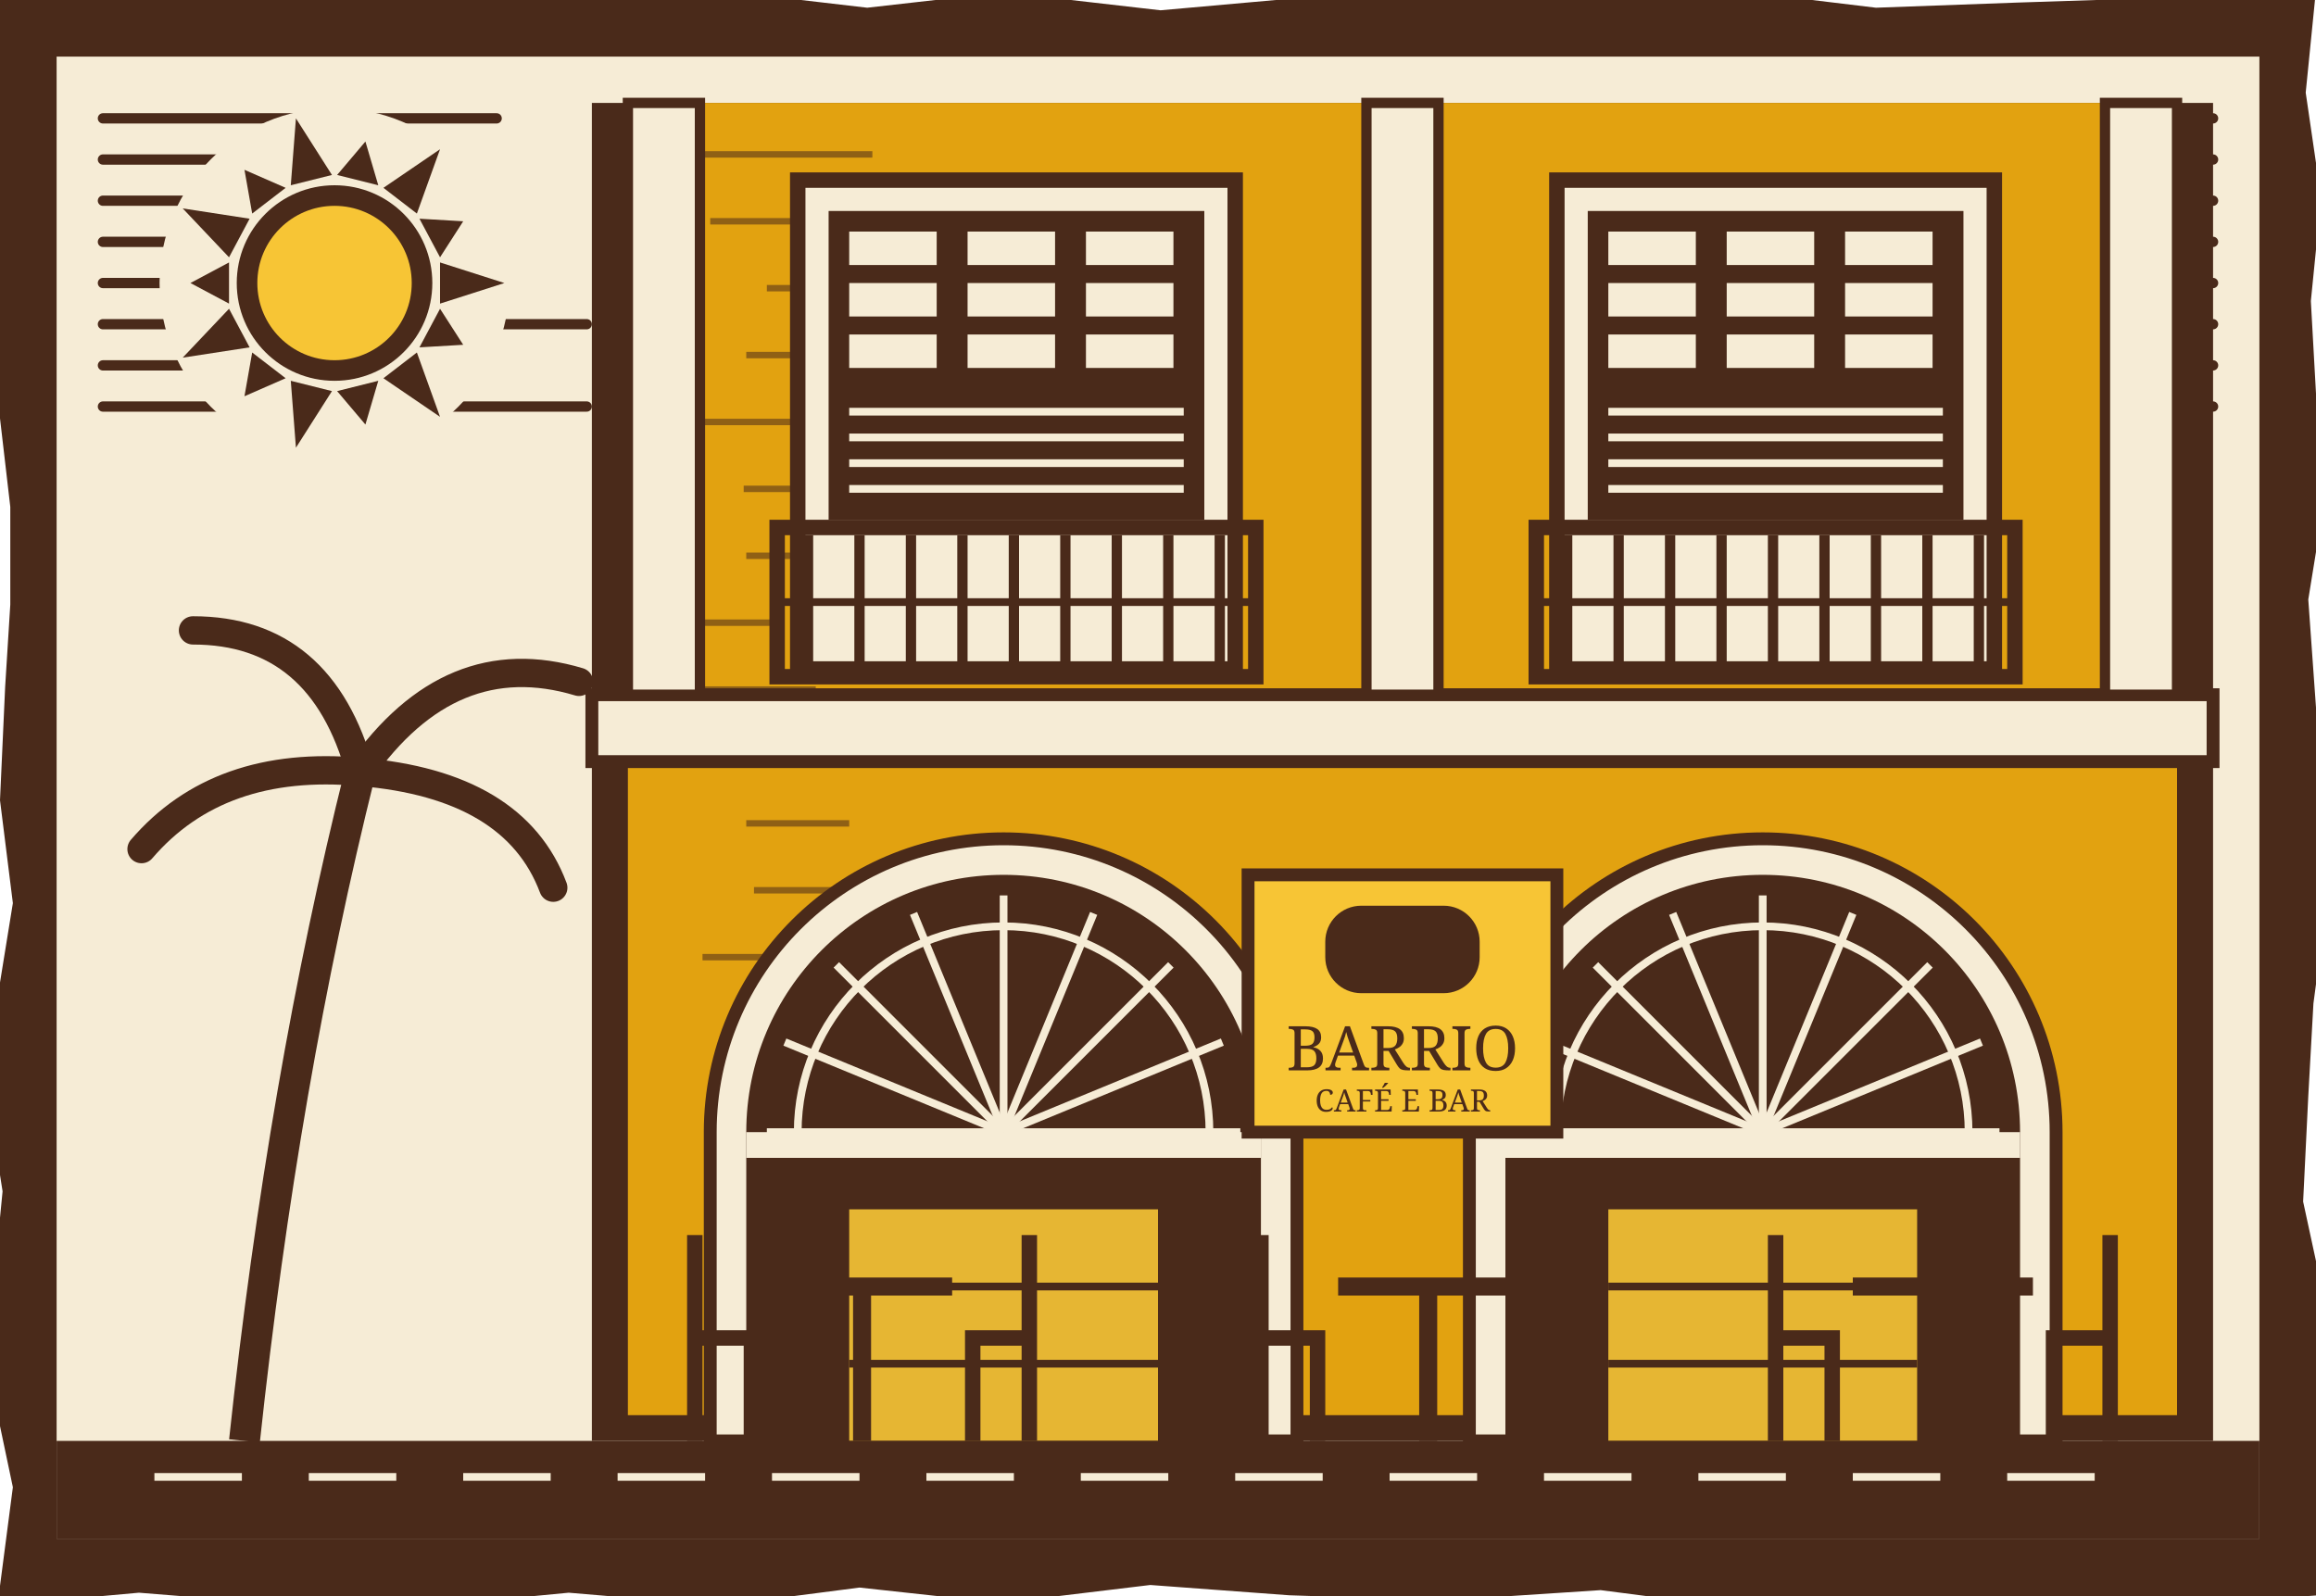
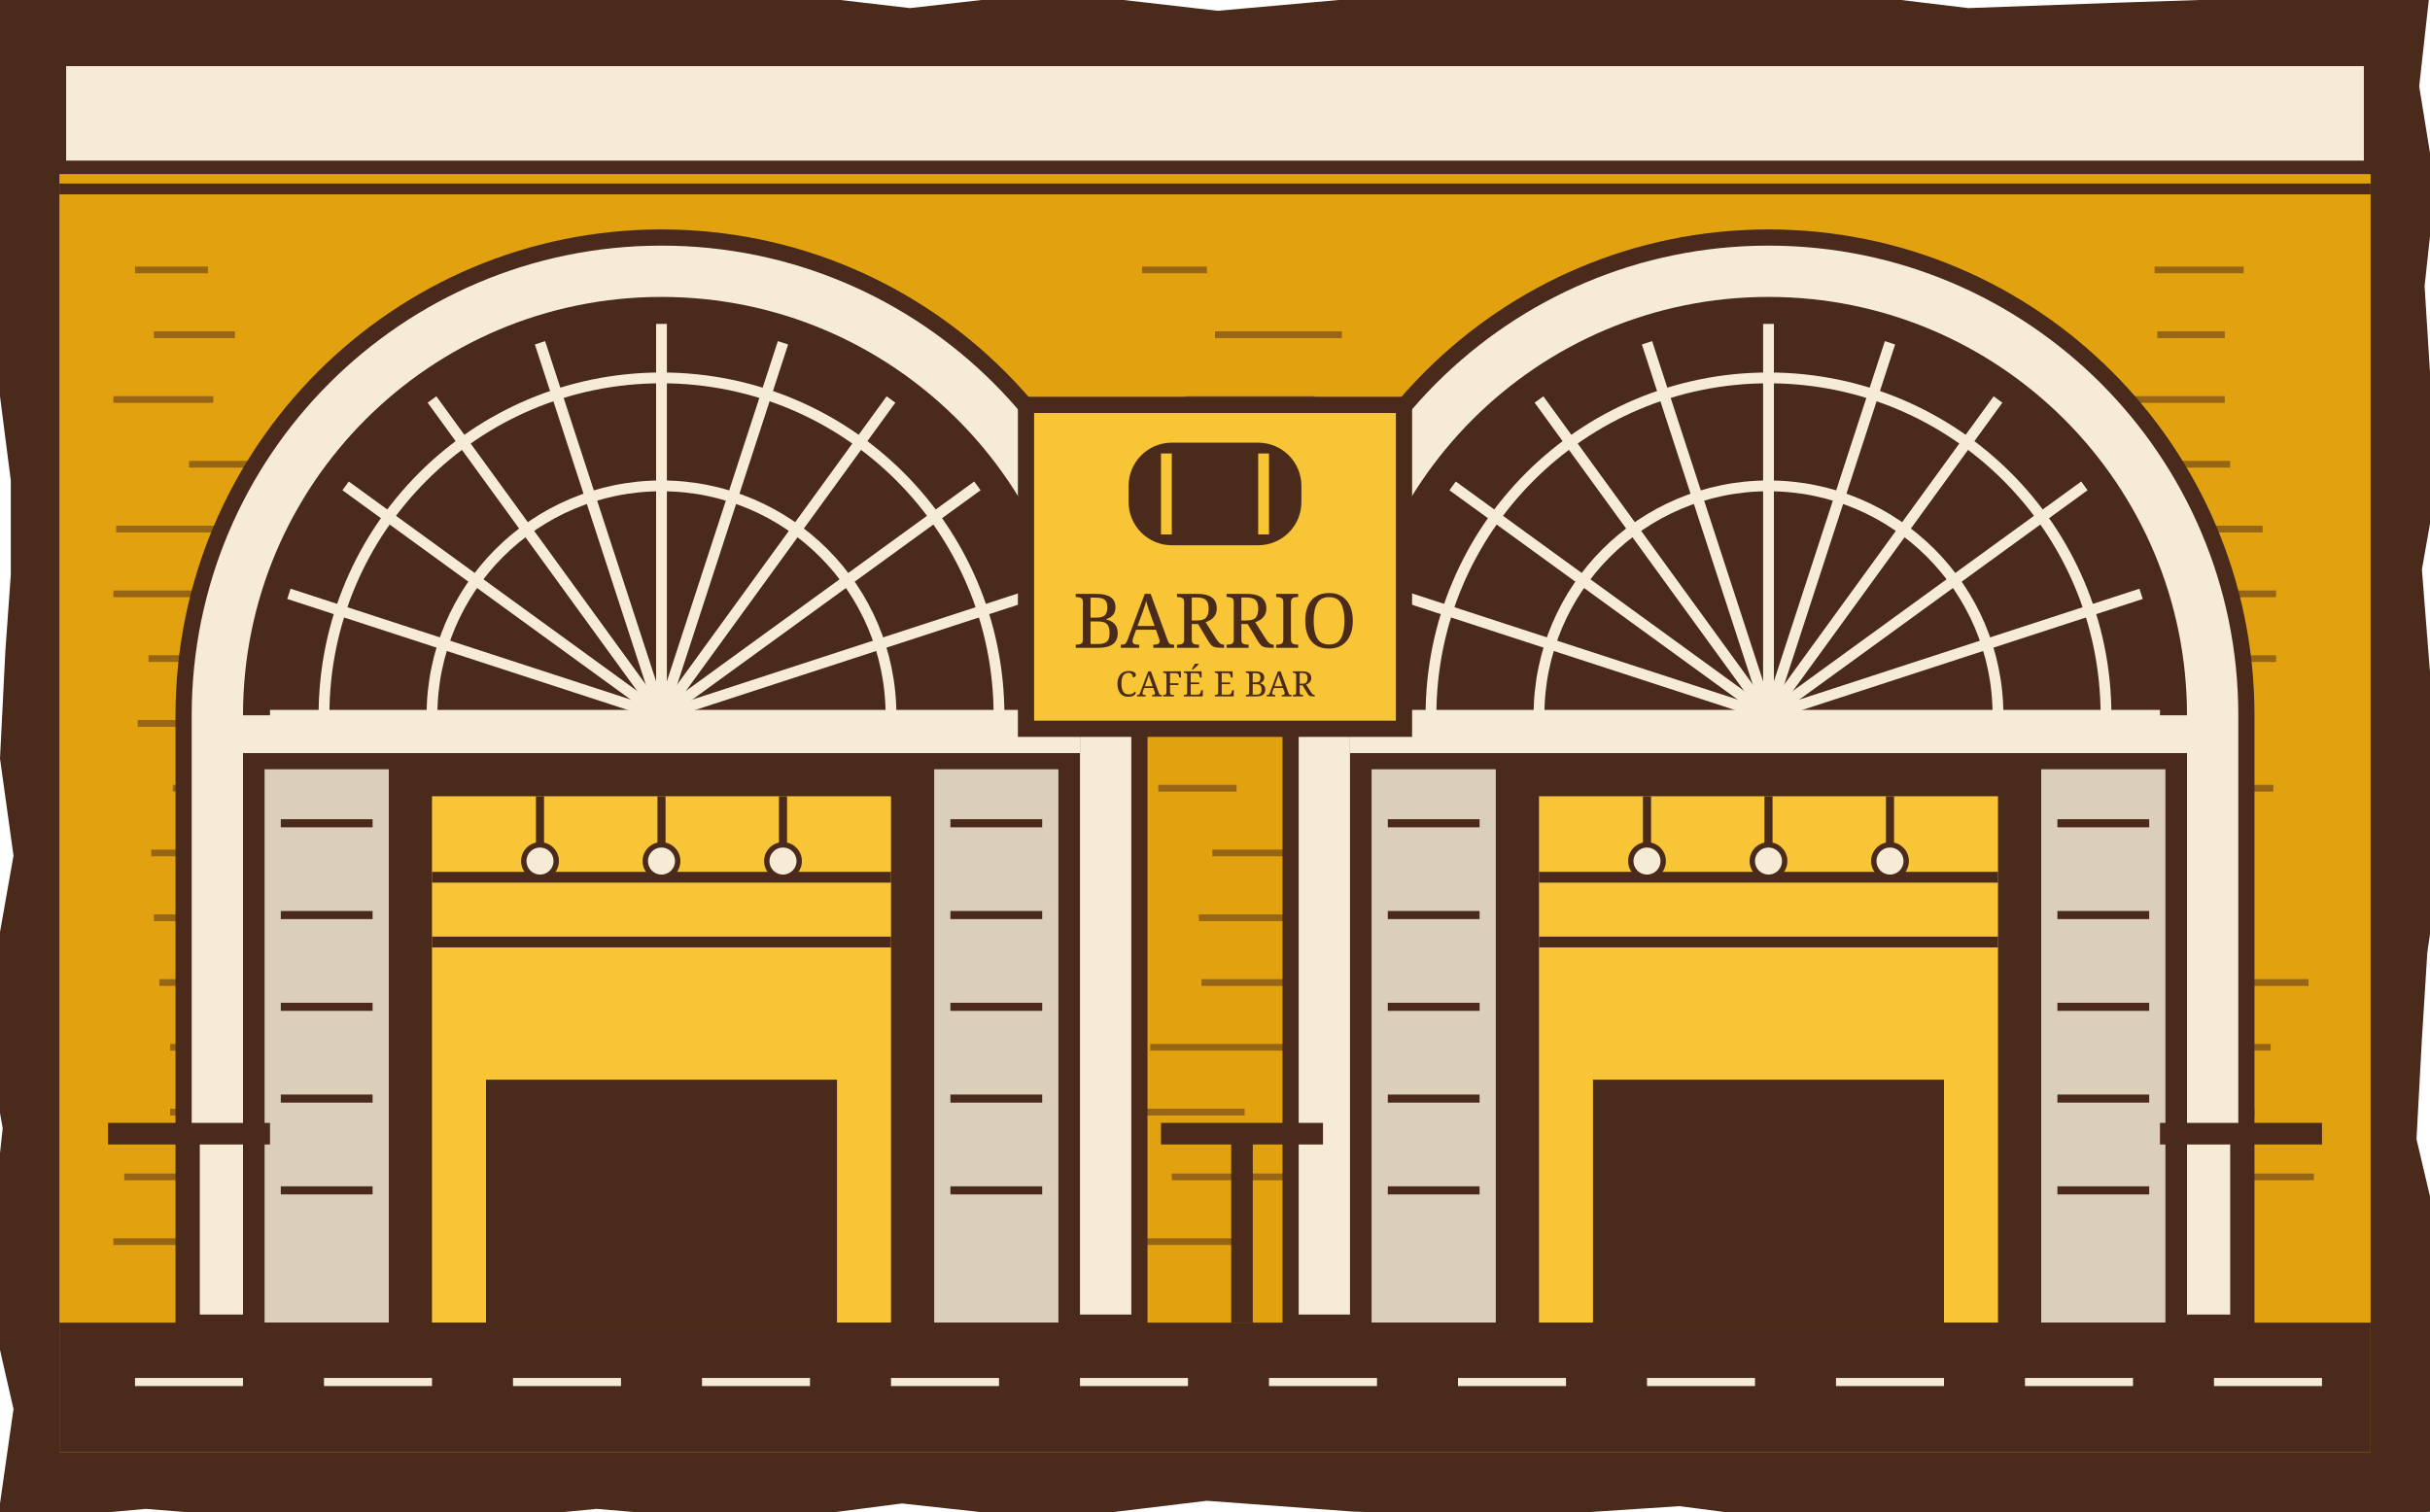
- <svg xmlns="http://www.w3.org/2000/svg" width="900" height="620" viewBox="0 0 900 620">
-   <polygon points="-2,-3 58,-4 113,-1 164,0 220,-1 277,-4 337,3 390,-3 451,4 507,-1 567,-5 622,-2 671,-4 729,3 784,1 845,-1 900,-4 896,36 902,77 898,117 900,153 903,196 897,233 900,275 902,308 905,345 899,390 897,426 895,467 903,504 904,541 902,582 901,620 847,624 787,622 727,622 676,625 622,618 561,622 501,620 447,616 389,623 334,617 280,624 221,619 169,624 116,624 54,619 -1,624 5,578 -3,540 -3,504 1,463 -5,425 -1,388 5,351 0,311 2,267 4,235 4,197 -1,154 -4,118 -4,73 -3,35" fill="#4a2a1a" />
-   <rect x="22" y="22" width="856" height="576" fill="#f6ecd6" />
-   <path d="M40 46 H193" stroke="#4a2a1a" stroke-width="4" stroke-linecap="round" />
-   <path d="M728 46 H860" stroke="#4a2a1a" stroke-width="4" stroke-linecap="round" />
-   <path d="M40 62 H156" stroke="#4a2a1a" stroke-width="4" stroke-linecap="round" />
-   <path d="M696 62 H860" stroke="#4a2a1a" stroke-width="4" stroke-linecap="round" />
-   <path d="M40 78 H150" stroke="#4a2a1a" stroke-width="4" stroke-linecap="round" />
-   <path d="M726 78 H860" stroke="#4a2a1a" stroke-width="4" stroke-linecap="round" />
-   <path d="M40 94 H169" stroke="#4a2a1a" stroke-width="4" stroke-linecap="round" />
-   <path d="M724 94 H860" stroke="#4a2a1a" stroke-width="4" stroke-linecap="round" />
-   <path d="M40 110 H162" stroke="#4a2a1a" stroke-width="4" stroke-linecap="round" />
-   <path d="M713 110 H860" stroke="#4a2a1a" stroke-width="4" stroke-linecap="round" />
-   <path d="M40 126 H228" stroke="#4a2a1a" stroke-width="4" stroke-linecap="round" />
-   <path d="M691 126 H860" stroke="#4a2a1a" stroke-width="4" stroke-linecap="round" />
-   <path d="M40 142 H159" stroke="#4a2a1a" stroke-width="4" stroke-linecap="round" />
-   <path d="M703 142 H860" stroke="#4a2a1a" stroke-width="4" stroke-linecap="round" />
-   <path d="M40 158 H228" stroke="#4a2a1a" stroke-width="4" stroke-linecap="round" />
-   <path d="M714 158 H860" stroke="#4a2a1a" stroke-width="4" stroke-linecap="round" />
-   <circle cx="130" cy="110" r="68" fill="#f6ecd6" />
-   <path d="M171 102 L196 110 L171 118Z" fill="#4a2a1a" />
-   <path d="M171 120 L180 134 L163 135Z" fill="#4a2a1a" />
-   <path d="M162 137 L171 162 L149 147Z" fill="#4a2a1a" />
-   <path d="M147 148 L142 165 L131 152Z" fill="#4a2a1a" />
-   <path d="M129 152 L115 174 L113 148Z" fill="#4a2a1a" />
-   <path d="M111 147 L95 154 L98 137Z" fill="#4a2a1a" />
-   <path d="M97 135 L71 139 L89 120Z" fill="#4a2a1a" />
-   <path d="M89 118 L74 110 L89 102Z" fill="#4a2a1a" />
-   <path d="M89 100 L71 81 L97 85Z" fill="#4a2a1a" />
-   <path d="M98 83 L95 66 L111 73Z" fill="#4a2a1a" />
-   <path d="M113 72 L115 46 L129 68Z" fill="#4a2a1a" />
-   <path d="M131 68 L142 55 L147 72Z" fill="#4a2a1a" />
-   <path d="M149 73 L171 58 L162 83Z" fill="#4a2a1a" />
-   <path d="M163 85 L180 86 L171 100Z" fill="#4a2a1a" />
-   <circle cx="130" cy="110" r="38" fill="#4a2a1a" />
-   <circle cx="130" cy="110" r="30" fill="#f7c535" />
-   <path d="M95 560 Q110 420 140 300" stroke="#4a2a1a" stroke-width="12" fill="none" />
-   <path d="M140 300 q-55 -5 -85 30" stroke="#4a2a1a" stroke-width="11" fill="none" stroke-linecap="round" />
-   <path d="M140 300 q-15 -55 -65 -55" stroke="#4a2a1a" stroke-width="11" fill="none" stroke-linecap="round" />
-   <path d="M140 300 q35 -50 85 -35" stroke="#4a2a1a" stroke-width="11" fill="none" stroke-linecap="round" />
-   <path d="M140 300 q60 5 75 45" stroke="#4a2a1a" stroke-width="11" fill="none" stroke-linecap="round" />
-   <rect x="230" y="40" width="630" height="520" fill="#4a2a1a" />
-   <rect x="244" y="40" width="602" height="510" fill="#e2a210" />
-   <path d="M269 60 h70" stroke="#4a2a1a" stroke-width="2.5" opacity=".55" />
-   <path d="M276 86 h52" stroke="#4a2a1a" stroke-width="2.5" opacity=".55" />
-   <path d="M298 112 h53" stroke="#4a2a1a" stroke-width="2.5" opacity=".55" />
-   <path d="M290 138 h37" stroke="#4a2a1a" stroke-width="2.5" opacity=".55" />
-   <path d="M267 164 h61" stroke="#4a2a1a" stroke-width="2.5" opacity=".55" />
-   <path d="M289 190 h60" stroke="#4a2a1a" stroke-width="2.5" opacity=".55" />
-   <path d="M290 216 h49" stroke="#4a2a1a" stroke-width="2.5" opacity=".55" />
-   <path d="M265 242 h39" stroke="#4a2a1a" stroke-width="2.5" opacity=".55" />
-   <path d="M266 268 h51" stroke="#4a2a1a" stroke-width="2.5" opacity=".55" />
-   <path d="M307 294 h46" stroke="#4a2a1a" stroke-width="2.5" opacity=".55" />
-   <path d="M290 320 h40" stroke="#4a2a1a" stroke-width="2.5" opacity=".55" />
-   <path d="M293 346 h31" stroke="#4a2a1a" stroke-width="2.5" opacity=".55" />
-   <path d="M273 372 h63" stroke="#4a2a1a" stroke-width="2.5" opacity=".55" />
-   <path d="M283 398 h39" stroke="#4a2a1a" stroke-width="2.5" opacity=".55" />
-   <path d="M304 424 h64" stroke="#4a2a1a" stroke-width="2.5" opacity=".55" />
-   <path d="M318 450 h31" stroke="#4a2a1a" stroke-width="2.5" opacity=".55" />
-   <path d="M308 476 h63" stroke="#4a2a1a" stroke-width="2.5" opacity=".55" />
-   <path d="M279 502 h35" stroke="#4a2a1a" stroke-width="2.5" opacity=".55" />
-   <path d="M304 528 h46" stroke="#4a2a1a" stroke-width="2.5" opacity=".55" />
-   <rect x="230" y="270" width="630" height="26" fill="#f6ecd6" stroke="#4a2a1a" stroke-width="5" />
-   <rect x="244" y="40" width="28" height="230" fill="#f6ecd6" stroke="#4a2a1a" stroke-width="4" />
-   <rect x="531.0" y="40" width="28" height="230" fill="#f6ecd6" stroke="#4a2a1a" stroke-width="4" />
-   <rect x="818" y="40" width="28" height="230" fill="#f6ecd6" stroke="#4a2a1a" stroke-width="4" />
-   <rect x="310" y="70" width="170" height="190" fill="#f6ecd6" stroke="#4a2a1a" stroke-width="6" />
-   <rect x="322" y="82" width="146" height="120" fill="#4a2a1a" />
-   <rect x="330" y="90" width="34" height="13" fill="#f6ecd6" />
-   <rect x="330" y="110" width="34" height="13" fill="#f6ecd6" />
-   <rect x="330" y="130" width="34" height="13" fill="#f6ecd6" />
-   <rect x="376" y="90" width="34" height="13" fill="#f6ecd6" />
-   <rect x="376" y="110" width="34" height="13" fill="#f6ecd6" />
-   <rect x="376" y="130" width="34" height="13" fill="#f6ecd6" />
-   <rect x="422" y="90" width="34" height="13" fill="#f6ecd6" />
-   <rect x="422" y="110" width="34" height="13" fill="#f6ecd6" />
-   <rect x="422" y="130" width="34" height="13" fill="#f6ecd6" />
-   <path d="M330 160 h130" stroke="#f6ecd6" stroke-width="3" />
-   <path d="M330 170 h130" stroke="#f6ecd6" stroke-width="3" />
-   <path d="M330 180 h130" stroke="#f6ecd6" stroke-width="3" />
-   <path d="M330 190 h130" stroke="#f6ecd6" stroke-width="3" />
-   <rect x="302" y="205" width="186" height="58" fill="none" stroke="#4a2a1a" stroke-width="6" />
-   <path d="M314 208 v52" stroke="#4a2a1a" stroke-width="4" />
-   <path d="M334 208 v52" stroke="#4a2a1a" stroke-width="4" />
-   <path d="M354 208 v52" stroke="#4a2a1a" stroke-width="4" />
-   <path d="M374 208 v52" stroke="#4a2a1a" stroke-width="4" />
-   <path d="M394 208 v52" stroke="#4a2a1a" stroke-width="4" />
-   <path d="M414 208 v52" stroke="#4a2a1a" stroke-width="4" />
-   <path d="M434 208 v52" stroke="#4a2a1a" stroke-width="4" />
-   <path d="M454 208 v52" stroke="#4a2a1a" stroke-width="4" />
-   <path d="M474 208 v52" stroke="#4a2a1a" stroke-width="4" />
-   <path d="M302 234 h186" stroke="#4a2a1a" stroke-width="3" />
-   <rect x="605.0" y="70" width="170" height="190" fill="#f6ecd6" stroke="#4a2a1a" stroke-width="6" />
-   <rect x="617.0" y="82" width="146" height="120" fill="#4a2a1a" />
-   <rect x="625.0" y="90" width="34" height="13" fill="#f6ecd6" />
-   <rect x="625.0" y="110" width="34" height="13" fill="#f6ecd6" />
-   <rect x="625.0" y="130" width="34" height="13" fill="#f6ecd6" />
-   <rect x="671.0" y="90" width="34" height="13" fill="#f6ecd6" />
-   <rect x="671.0" y="110" width="34" height="13" fill="#f6ecd6" />
-   <rect x="671.0" y="130" width="34" height="13" fill="#f6ecd6" />
-   <rect x="717.0" y="90" width="34" height="13" fill="#f6ecd6" />
-   <rect x="717.0" y="110" width="34" height="13" fill="#f6ecd6" />
-   <rect x="717.0" y="130" width="34" height="13" fill="#f6ecd6" />
-   <path d="M625.0 160 h130" stroke="#f6ecd6" stroke-width="3" />
-   <path d="M625.0 170 h130" stroke="#f6ecd6" stroke-width="3" />
-   <path d="M625.0 180 h130" stroke="#f6ecd6" stroke-width="3" />
-   <path d="M625.0 190 h130" stroke="#f6ecd6" stroke-width="3" />
-   <rect x="597.0" y="205" width="186" height="58" fill="none" stroke="#4a2a1a" stroke-width="6" />
-   <path d="M609.0 208 v52" stroke="#4a2a1a" stroke-width="4" />
-   <path d="M629.0 208 v52" stroke="#4a2a1a" stroke-width="4" />
-   <path d="M649.0 208 v52" stroke="#4a2a1a" stroke-width="4" />
-   <path d="M669.0 208 v52" stroke="#4a2a1a" stroke-width="4" />
-   <path d="M689.0 208 v52" stroke="#4a2a1a" stroke-width="4" />
-   <path d="M709.0 208 v52" stroke="#4a2a1a" stroke-width="4" />
-   <path d="M729.0 208 v52" stroke="#4a2a1a" stroke-width="4" />
-   <path d="M749.0 208 v52" stroke="#4a2a1a" stroke-width="4" />
-   <path d="M769.0 208 v52" stroke="#4a2a1a" stroke-width="4" />
-   <path d="M597.0 234 h186" stroke="#4a2a1a" stroke-width="3" />
-   <path d="M276 560 V440.0 A114.0 114.0 0 0 1 504 440.0 V560 Z" fill="#f6ecd6" stroke="#4a2a1a" stroke-width="5" />
-   <path d="M290 560 V440.0 A100.0 100.0 0 0 1 490 440.0 V560 Z" fill="#4a2a1a" />
-   <path d="M390.0 440.0 L298 440" stroke="#f6ecd6" stroke-width="3" />
-   <path d="M390.0 440.0 L305 405" stroke="#f6ecd6" stroke-width="3" />
-   <path d="M390.0 440.0 L325 375" stroke="#f6ecd6" stroke-width="3" />
-   <path d="M390.0 440.0 L355 355" stroke="#f6ecd6" stroke-width="3" />
-   <path d="M390.0 440.0 L390 348" stroke="#f6ecd6" stroke-width="3" />
-   <path d="M390.0 440.0 L425 355" stroke="#f6ecd6" stroke-width="3" />
-   <path d="M390.0 440.0 L455 375" stroke="#f6ecd6" stroke-width="3" />
-   <path d="M390.0 440.0 L475 405" stroke="#f6ecd6" stroke-width="3" />
-   <path d="M390.0 440.0 L482 440" stroke="#f6ecd6" stroke-width="3" />
-   <path d="M310 440.0 A80.0 80.0 0 0 1 470 440.0" stroke="#f6ecd6" stroke-width="3" fill="none" />
-   <rect x="290" y="440.0" width="200" height="10" fill="#f6ecd6" />
-   <rect x="330" y="470.0" width="120" height="90.0" fill="#f7c535" opacity=".9" />
-   <path d="M330 500.0 h120 M330 530.0 h120" stroke="#4a2a1a" stroke-width="3" />
-   <path d="M571.0 560 V440.0 A114.0 114.0 0 0 1 799.0 440.0 V560 Z" fill="#f6ecd6" stroke="#4a2a1a" stroke-width="5" />
-   <path d="M585.0 560 V440.0 A100.0 100.0 0 0 1 785.0 440.0 V560 Z" fill="#4a2a1a" />
-   <path d="M685.0 440.0 L593 440" stroke="#f6ecd6" stroke-width="3" />
-   <path d="M685.0 440.0 L600 405" stroke="#f6ecd6" stroke-width="3" />
-   <path d="M685.0 440.0 L620 375" stroke="#f6ecd6" stroke-width="3" />
-   <path d="M685.0 440.0 L650 355" stroke="#f6ecd6" stroke-width="3" />
-   <path d="M685.0 440.0 L685 348" stroke="#f6ecd6" stroke-width="3" />
-   <path d="M685.0 440.0 L720 355" stroke="#f6ecd6" stroke-width="3" />
-   <path d="M685.0 440.0 L750 375" stroke="#f6ecd6" stroke-width="3" />
-   <path d="M685.0 440.0 L770 405" stroke="#f6ecd6" stroke-width="3" />
-   <path d="M685.0 440.0 L777 440" stroke="#f6ecd6" stroke-width="3" />
-   <path d="M605.0 440.0 A80.0 80.0 0 0 1 765.0 440.0" stroke="#f6ecd6" stroke-width="3" fill="none" />
-   <rect x="585.0" y="440.0" width="200" height="10" fill="#f6ecd6" />
-   <rect x="625.0" y="470.0" width="120" height="90.0" fill="#f7c535" opacity=".9" />
-   <path d="M625.0 500.0 h120 M625.0 530.0 h120" stroke="#4a2a1a" stroke-width="3" />
-   <rect x="485.0" y="340" width="120" height="100" fill="#f7c535" stroke="#4a2a1a" stroke-width="5" />
-   <rect x="515.0" y="352" width="60" height="34" rx="14" fill="#4a2a1a" />
-   <text x="545.0" y="416" font-family="Alfa Slab One, Georgia, serif" font-size="24" fill="#4a2a1a" text-anchor="middle">BARRIO</text>
-   <text x="545.0" y="432" font-family="Georgia, serif" font-size="12" fill="#4a2a1a" text-anchor="middle">CAFÉ E BAR</text>
-   <rect x="22" y="560" width="856" height="38" fill="#4a2a1a" />
-   <path d="M60 574 h34" stroke="#f6ecd6" stroke-width="3" />
-   <path d="M120 574 h34" stroke="#f6ecd6" stroke-width="3" />
-   <path d="M180 574 h34" stroke="#f6ecd6" stroke-width="3" />
-   <path d="M240 574 h34" stroke="#f6ecd6" stroke-width="3" />
-   <path d="M300 574 h34" stroke="#f6ecd6" stroke-width="3" />
-   <path d="M360 574 h34" stroke="#f6ecd6" stroke-width="3" />
-   <path d="M420 574 h34" stroke="#f6ecd6" stroke-width="3" />
-   <path d="M480 574 h34" stroke="#f6ecd6" stroke-width="3" />
-   <path d="M540 574 h34" stroke="#f6ecd6" stroke-width="3" />
-   <path d="M600 574 h34" stroke="#f6ecd6" stroke-width="3" />
-   <path d="M660 574 h34" stroke="#f6ecd6" stroke-width="3" />
-   <path d="M720 574 h34" stroke="#f6ecd6" stroke-width="3" />
-   <path d="M780 574 h34" stroke="#f6ecd6" stroke-width="3" />
-   <path d="M300 500 h70 M335 500 V560" stroke="#4a2a1a" stroke-width="7" />
-   <path d="M270 480 V560 M270 520 h22 V560 M400 480 V560 M400 520 h-22 V560" stroke="#4a2a1a" stroke-width="6" fill="none" />
-   <path d="M520 500 h70 M555 500 V560" stroke="#4a2a1a" stroke-width="7" />
-   <path d="M490 480 V560 M490 520 h22 V560 M620 480 V560 M620 520 h-22 V560" stroke="#4a2a1a" stroke-width="6" fill="none" />
-   <path d="M720 500 h70 M755 500 V560" stroke="#4a2a1a" stroke-width="7" />
-   <path d="M690 480 V560 M690 520 h22 V560 M820 480 V560 M820 520 h-22 V560" stroke="#4a2a1a" stroke-width="6" fill="none" />
+ <svg xmlns="http://www.w3.org/2000/svg" width="900" height="560" viewBox="0 0 900 560">
+   <polygon points="-2,-3 58,-4 113,-1 164,0 220,-1 277,-4 337,3 390,-3 451,4 507,-1 567,-5 622,-2 671,-4 729,3 784,1 845,-1 900,-4 896,32 902,69 898,106 900,138 903,177 897,211 900,249 902,278 905,311 899,353 897,385 895,422 903,456 904,488 902,526 901,560 847,564 787,562 727,562 676,565 622,558 561,562 501,560 447,556 389,563 334,557 280,564 221,559 169,564 116,564 54,559 -1,564 5,522 -3,487 -3,455 1,418 -5,384 -1,351 5,317 0,281 2,241 4,213 4,178 -1,139 -4,106 -4,66 -3,32" fill="#4a2a1a" />
+   <rect x="22" y="22" width="856" height="516" fill="#e2a210" />
+   <rect x="22" y="22" width="856" height="40" fill="#f6ecd6" stroke="#4a2a1a" stroke-width="5" />
+   <path d="M22 70 H878" stroke="#4a2a1a" stroke-width="4" />
+   <path d="M50 100 h27" stroke="#4a2a1a" stroke-width="2.5" opacity=".5" />
+   <path d="M423.0 100 h24" stroke="#4a2a1a" stroke-width="2.5" opacity=".5" />
+   <path d="M798 100 h33" stroke="#4a2a1a" stroke-width="2.5" opacity=".5" />
+   <path d="M57 124 h30" stroke="#4a2a1a" stroke-width="2.5" opacity=".5" />
+   <path d="M450.0 124 h47" stroke="#4a2a1a" stroke-width="2.5" opacity=".5" />
+   <path d="M799 124 h25" stroke="#4a2a1a" stroke-width="2.5" opacity=".5" />
+   <path d="M42 148 h37" stroke="#4a2a1a" stroke-width="2.5" opacity=".5" />
+   <path d="M439.0 148 h48" stroke="#4a2a1a" stroke-width="2.5" opacity=".5" />
+   <path d="M784 148 h40" stroke="#4a2a1a" stroke-width="2.5" opacity=".5" />
+   <path d="M70 172 h46" stroke="#4a2a1a" stroke-width="2.5" opacity=".5" />
+   <path d="M439.0 172 h47" stroke="#4a2a1a" stroke-width="2.5" opacity=".5" />
+   <path d="M795 172 h31" stroke="#4a2a1a" stroke-width="2.5" opacity=".5" />
+   <path d="M43 196 h55" stroke="#4a2a1a" stroke-width="2.5" opacity=".5" />
+   <path d="M434.0 196 h54" stroke="#4a2a1a" stroke-width="2.5" opacity=".5" />
+   <path d="M795 196 h43" stroke="#4a2a1a" stroke-width="2.5" opacity=".5" />
+   <path d="M42 220 h33" stroke="#4a2a1a" stroke-width="2.5" opacity=".5" />
+   <path d="M423.0 220 h45" stroke="#4a2a1a" stroke-width="2.5" opacity=".5" />
+   <path d="M803 220 h40" stroke="#4a2a1a" stroke-width="2.5" opacity=".5" />
+   <path d="M55 244 h34" stroke="#4a2a1a" stroke-width="2.5" opacity=".5" />
+   <path d="M436.0 244 h25" stroke="#4a2a1a" stroke-width="2.5" opacity=".5" />
+   <path d="M786 244 h57" stroke="#4a2a1a" stroke-width="2.5" opacity=".5" />
+   <path d="M51 268 h33" stroke="#4a2a1a" stroke-width="2.5" opacity=".5" />
+   <path d="M442.0 268 h58" stroke="#4a2a1a" stroke-width="2.5" opacity=".5" />
+   <path d="M809 268 h25" stroke="#4a2a1a" stroke-width="2.5" opacity=".5" />
+   <path d="M64 292 h57" stroke="#4a2a1a" stroke-width="2.5" opacity=".5" />
+   <path d="M429.0 292 h29" stroke="#4a2a1a" stroke-width="2.5" opacity=".5" />
+   <path d="M802 292 h40" stroke="#4a2a1a" stroke-width="2.5" opacity=".5" />
+   <path d="M56 316 h47" stroke="#4a2a1a" stroke-width="2.5" opacity=".5" />
+   <path d="M449.0 316 h34" stroke="#4a2a1a" stroke-width="2.5" opacity=".5" />
+   <path d="M791 316 h38" stroke="#4a2a1a" stroke-width="2.5" opacity=".5" />
+   <path d="M57 340 h58" stroke="#4a2a1a" stroke-width="2.5" opacity=".5" />
+   <path d="M444.0 340 h56" stroke="#4a2a1a" stroke-width="2.5" opacity=".5" />
+   <path d="M790 340 h38" stroke="#4a2a1a" stroke-width="2.5" opacity=".5" />
+   <path d="M59 364 h36" stroke="#4a2a1a" stroke-width="2.5" opacity=".5" />
+   <path d="M445.0 364 h39" stroke="#4a2a1a" stroke-width="2.5" opacity=".5" />
+   <path d="M806 364 h49" stroke="#4a2a1a" stroke-width="2.5" opacity=".5" />
+   <path d="M63 388 h38" stroke="#4a2a1a" stroke-width="2.5" opacity=".5" />
+   <path d="M426.0 388 h57" stroke="#4a2a1a" stroke-width="2.5" opacity=".5" />
+   <path d="M795 388 h46" stroke="#4a2a1a" stroke-width="2.5" opacity=".5" />
+   <path d="M63 412 h25" stroke="#4a2a1a" stroke-width="2.5" opacity=".5" />
+   <path d="M420.0 412 h41" stroke="#4a2a1a" stroke-width="2.5" opacity=".5" />
+   <path d="M795 412 h40" stroke="#4a2a1a" stroke-width="2.5" opacity=".5" />
+   <path d="M46 436 h46" stroke="#4a2a1a" stroke-width="2.5" opacity=".5" />
+   <path d="M434.0 436 h46" stroke="#4a2a1a" stroke-width="2.5" opacity=".5" />
+   <path d="M810 436 h47" stroke="#4a2a1a" stroke-width="2.5" opacity=".5" />
+   <path d="M42 460 h38" stroke="#4a2a1a" stroke-width="2.5" opacity=".5" />
+   <path d="M423.0 460 h38" stroke="#4a2a1a" stroke-width="2.5" opacity=".5" />
+   <path d="M795 460 h36" stroke="#4a2a1a" stroke-width="2.5" opacity=".5" />
+   <path d="M68 490 V265.0 A177.0 177.0 0 0 1 422 265.0 V490 Z" fill="#f6ecd6" stroke="#4a2a1a" stroke-width="6" />
+   <path d="M90 490 V265.0 A155.0 155.0 0 0 1 400 265.0 V490 Z" fill="#4a2a1a" />
+   <path d="M245.0 265.0 L100 265" stroke="#f6ecd6" stroke-width="4" />
+   <path d="M245.0 265.0 L107 220" stroke="#f6ecd6" stroke-width="4" />
+   <path d="M245.0 265.0 L128 180" stroke="#f6ecd6" stroke-width="4" />
+   <path d="M245.0 265.0 L160 148" stroke="#f6ecd6" stroke-width="4" />
+   <path d="M245.0 265.0 L200 127" stroke="#f6ecd6" stroke-width="4" />
+   <path d="M245.0 265.0 L245 120" stroke="#f6ecd6" stroke-width="4" />
+   <path d="M245.0 265.0 L290 127" stroke="#f6ecd6" stroke-width="4" />
+   <path d="M245.0 265.0 L330 148" stroke="#f6ecd6" stroke-width="4" />
+   <path d="M245.0 265.0 L362 180" stroke="#f6ecd6" stroke-width="4" />
+   <path d="M245.0 265.0 L383 220" stroke="#f6ecd6" stroke-width="4" />
+   <path d="M245.0 265.0 L390 265" stroke="#f6ecd6" stroke-width="4" />
+   <path d="M120.0 265.0 A125.0 125.0 0 0 1 370.0 265.0" stroke="#f6ecd6" stroke-width="4" fill="none" />
+   <path d="M160.0 265.0 A85.0 85.0 0 0 1 330.0 265.0" stroke="#f6ecd6" stroke-width="4" fill="none" />
+   <rect x="90" y="265.0" width="310" height="14" fill="#f6ecd6" />
+   <rect x="98" y="285.0" width="46" height="205.0" fill="#f6ecd6" opacity=".85" />
+   <rect x="346" y="285.0" width="46" height="205.0" fill="#f6ecd6" opacity=".85" />
+   <path d="M104 305.0 h34 M352 305.0 h34" stroke="#4a2a1a" stroke-width="3" />
+   <path d="M104 339.0 h34 M352 339.0 h34" stroke="#4a2a1a" stroke-width="3" />
+   <path d="M104 373.0 h34 M352 373.0 h34" stroke="#4a2a1a" stroke-width="3" />
+   <path d="M104 407.0 h34 M352 407.0 h34" stroke="#4a2a1a" stroke-width="3" />
+   <path d="M104 441.0 h34 M352 441.0 h34" stroke="#4a2a1a" stroke-width="3" />
+   <rect x="160" y="295.0" width="170" height="195.0" fill="#f7c535" />
+   <path d="M160 325.0 h170 M160 349.0 h170" stroke="#4a2a1a" stroke-width="4" />
+   <path d="M200 295.0 v18" stroke="#4a2a1a" stroke-width="3" />
+   <circle cx="200" cy="319.0" r="6" fill="#f6ecd6" stroke="#4a2a1a" stroke-width="2" />
+   <path d="M245 295.0 v18" stroke="#4a2a1a" stroke-width="3" />
+   <circle cx="245" cy="319.0" r="6" fill="#f6ecd6" stroke="#4a2a1a" stroke-width="2" />
+   <path d="M290 295.0 v18" stroke="#4a2a1a" stroke-width="3" />
+   <circle cx="290" cy="319.0" r="6" fill="#f6ecd6" stroke="#4a2a1a" stroke-width="2" />
+   <rect x="180" y="400" width="130" height="90" fill="#4a2a1a" />
+   <path d="M478 490 V265.0 A177.0 177.0 0 0 1 832 265.0 V490 Z" fill="#f6ecd6" stroke="#4a2a1a" stroke-width="6" />
+   <path d="M500 490 V265.0 A155.0 155.0 0 0 1 810 265.0 V490 Z" fill="#4a2a1a" />
+   <path d="M655.0 265.0 L510 265" stroke="#f6ecd6" stroke-width="4" />
+   <path d="M655.0 265.0 L517 220" stroke="#f6ecd6" stroke-width="4" />
+   <path d="M655.0 265.0 L538 180" stroke="#f6ecd6" stroke-width="4" />
+   <path d="M655.0 265.0 L570 148" stroke="#f6ecd6" stroke-width="4" />
+   <path d="M655.0 265.0 L610 127" stroke="#f6ecd6" stroke-width="4" />
+   <path d="M655.0 265.0 L655 120" stroke="#f6ecd6" stroke-width="4" />
+   <path d="M655.0 265.0 L700 127" stroke="#f6ecd6" stroke-width="4" />
+   <path d="M655.0 265.0 L740 148" stroke="#f6ecd6" stroke-width="4" />
+   <path d="M655.0 265.0 L772 180" stroke="#f6ecd6" stroke-width="4" />
+   <path d="M655.0 265.0 L793 220" stroke="#f6ecd6" stroke-width="4" />
+   <path d="M655.0 265.0 L800 265" stroke="#f6ecd6" stroke-width="4" />
+   <path d="M530.0 265.0 A125.0 125.0 0 0 1 780.0 265.0" stroke="#f6ecd6" stroke-width="4" fill="none" />
+   <path d="M570.0 265.0 A85.0 85.0 0 0 1 740.0 265.0" stroke="#f6ecd6" stroke-width="4" fill="none" />
+   <rect x="500" y="265.0" width="310" height="14" fill="#f6ecd6" />
+   <rect x="508" y="285.0" width="46" height="205.0" fill="#f6ecd6" opacity=".85" />
+   <rect x="756" y="285.0" width="46" height="205.0" fill="#f6ecd6" opacity=".85" />
+   <path d="M514 305.0 h34 M762 305.0 h34" stroke="#4a2a1a" stroke-width="3" />
+   <path d="M514 339.0 h34 M762 339.0 h34" stroke="#4a2a1a" stroke-width="3" />
+   <path d="M514 373.0 h34 M762 373.0 h34" stroke="#4a2a1a" stroke-width="3" />
+   <path d="M514 407.0 h34 M762 407.0 h34" stroke="#4a2a1a" stroke-width="3" />
+   <path d="M514 441.0 h34 M762 441.0 h34" stroke="#4a2a1a" stroke-width="3" />
+   <rect x="570" y="295.0" width="170" height="195.0" fill="#f7c535" />
+   <path d="M570 325.0 h170 M570 349.0 h170" stroke="#4a2a1a" stroke-width="4" />
+   <path d="M610 295.0 v18" stroke="#4a2a1a" stroke-width="3" />
+   <circle cx="610" cy="319.0" r="6" fill="#f6ecd6" stroke="#4a2a1a" stroke-width="2" />
+   <path d="M655 295.0 v18" stroke="#4a2a1a" stroke-width="3" />
+   <circle cx="655" cy="319.0" r="6" fill="#f6ecd6" stroke="#4a2a1a" stroke-width="2" />
+   <path d="M700 295.0 v18" stroke="#4a2a1a" stroke-width="3" />
+   <circle cx="700" cy="319.0" r="6" fill="#f6ecd6" stroke="#4a2a1a" stroke-width="2" />
+   <rect x="590" y="400" width="130" height="90" fill="#4a2a1a" />
+   <rect x="380.0" y="150" width="140" height="120" fill="#f7c535" stroke="#4a2a1a" stroke-width="6" />
+   <rect x="418.0" y="164" width="64" height="38" rx="16" fill="#4a2a1a" />
+   <path d="M432.0 168 v30 M468.0 168 v30" stroke="#f7c535" stroke-width="4" />
+   <text x="450.0" y="240" font-family="Alfa Slab One, Georgia, serif" font-size="28" fill="#4a2a1a" text-anchor="middle">BARRIO</text>
+   <text x="450.0" y="258" font-family="Georgia, serif" font-size="13" fill="#4a2a1a" text-anchor="middle">CAFÉ E BAR</text>
+   <rect x="22" y="490" width="856" height="48" fill="#4a2a1a" />
+   <path d="M50 512 h40" stroke="#f6ecd6" stroke-width="3" />
+   <path d="M120 512 h40" stroke="#f6ecd6" stroke-width="3" />
+   <path d="M190 512 h40" stroke="#f6ecd6" stroke-width="3" />
+   <path d="M260 512 h40" stroke="#f6ecd6" stroke-width="3" />
+   <path d="M330 512 h40" stroke="#f6ecd6" stroke-width="3" />
+   <path d="M400 512 h40" stroke="#f6ecd6" stroke-width="3" />
+   <path d="M470 512 h40" stroke="#f6ecd6" stroke-width="3" />
+   <path d="M540 512 h40" stroke="#f6ecd6" stroke-width="3" />
+   <path d="M610 512 h40" stroke="#f6ecd6" stroke-width="3" />
+   <path d="M680 512 h40" stroke="#f6ecd6" stroke-width="3" />
+   <path d="M750 512 h40" stroke="#f6ecd6" stroke-width="3" />
+   <path d="M820 512 h40" stroke="#f6ecd6" stroke-width="3" />
+   <path d="M40 420 h60 M70 420 V490" stroke="#4a2a1a" stroke-width="8" />
+   <path d="M430 420 h60 M460 420 V490" stroke="#4a2a1a" stroke-width="8" />
+   <path d="M800 420 h60 M830 420 V490" stroke="#4a2a1a" stroke-width="8" />
</svg>
